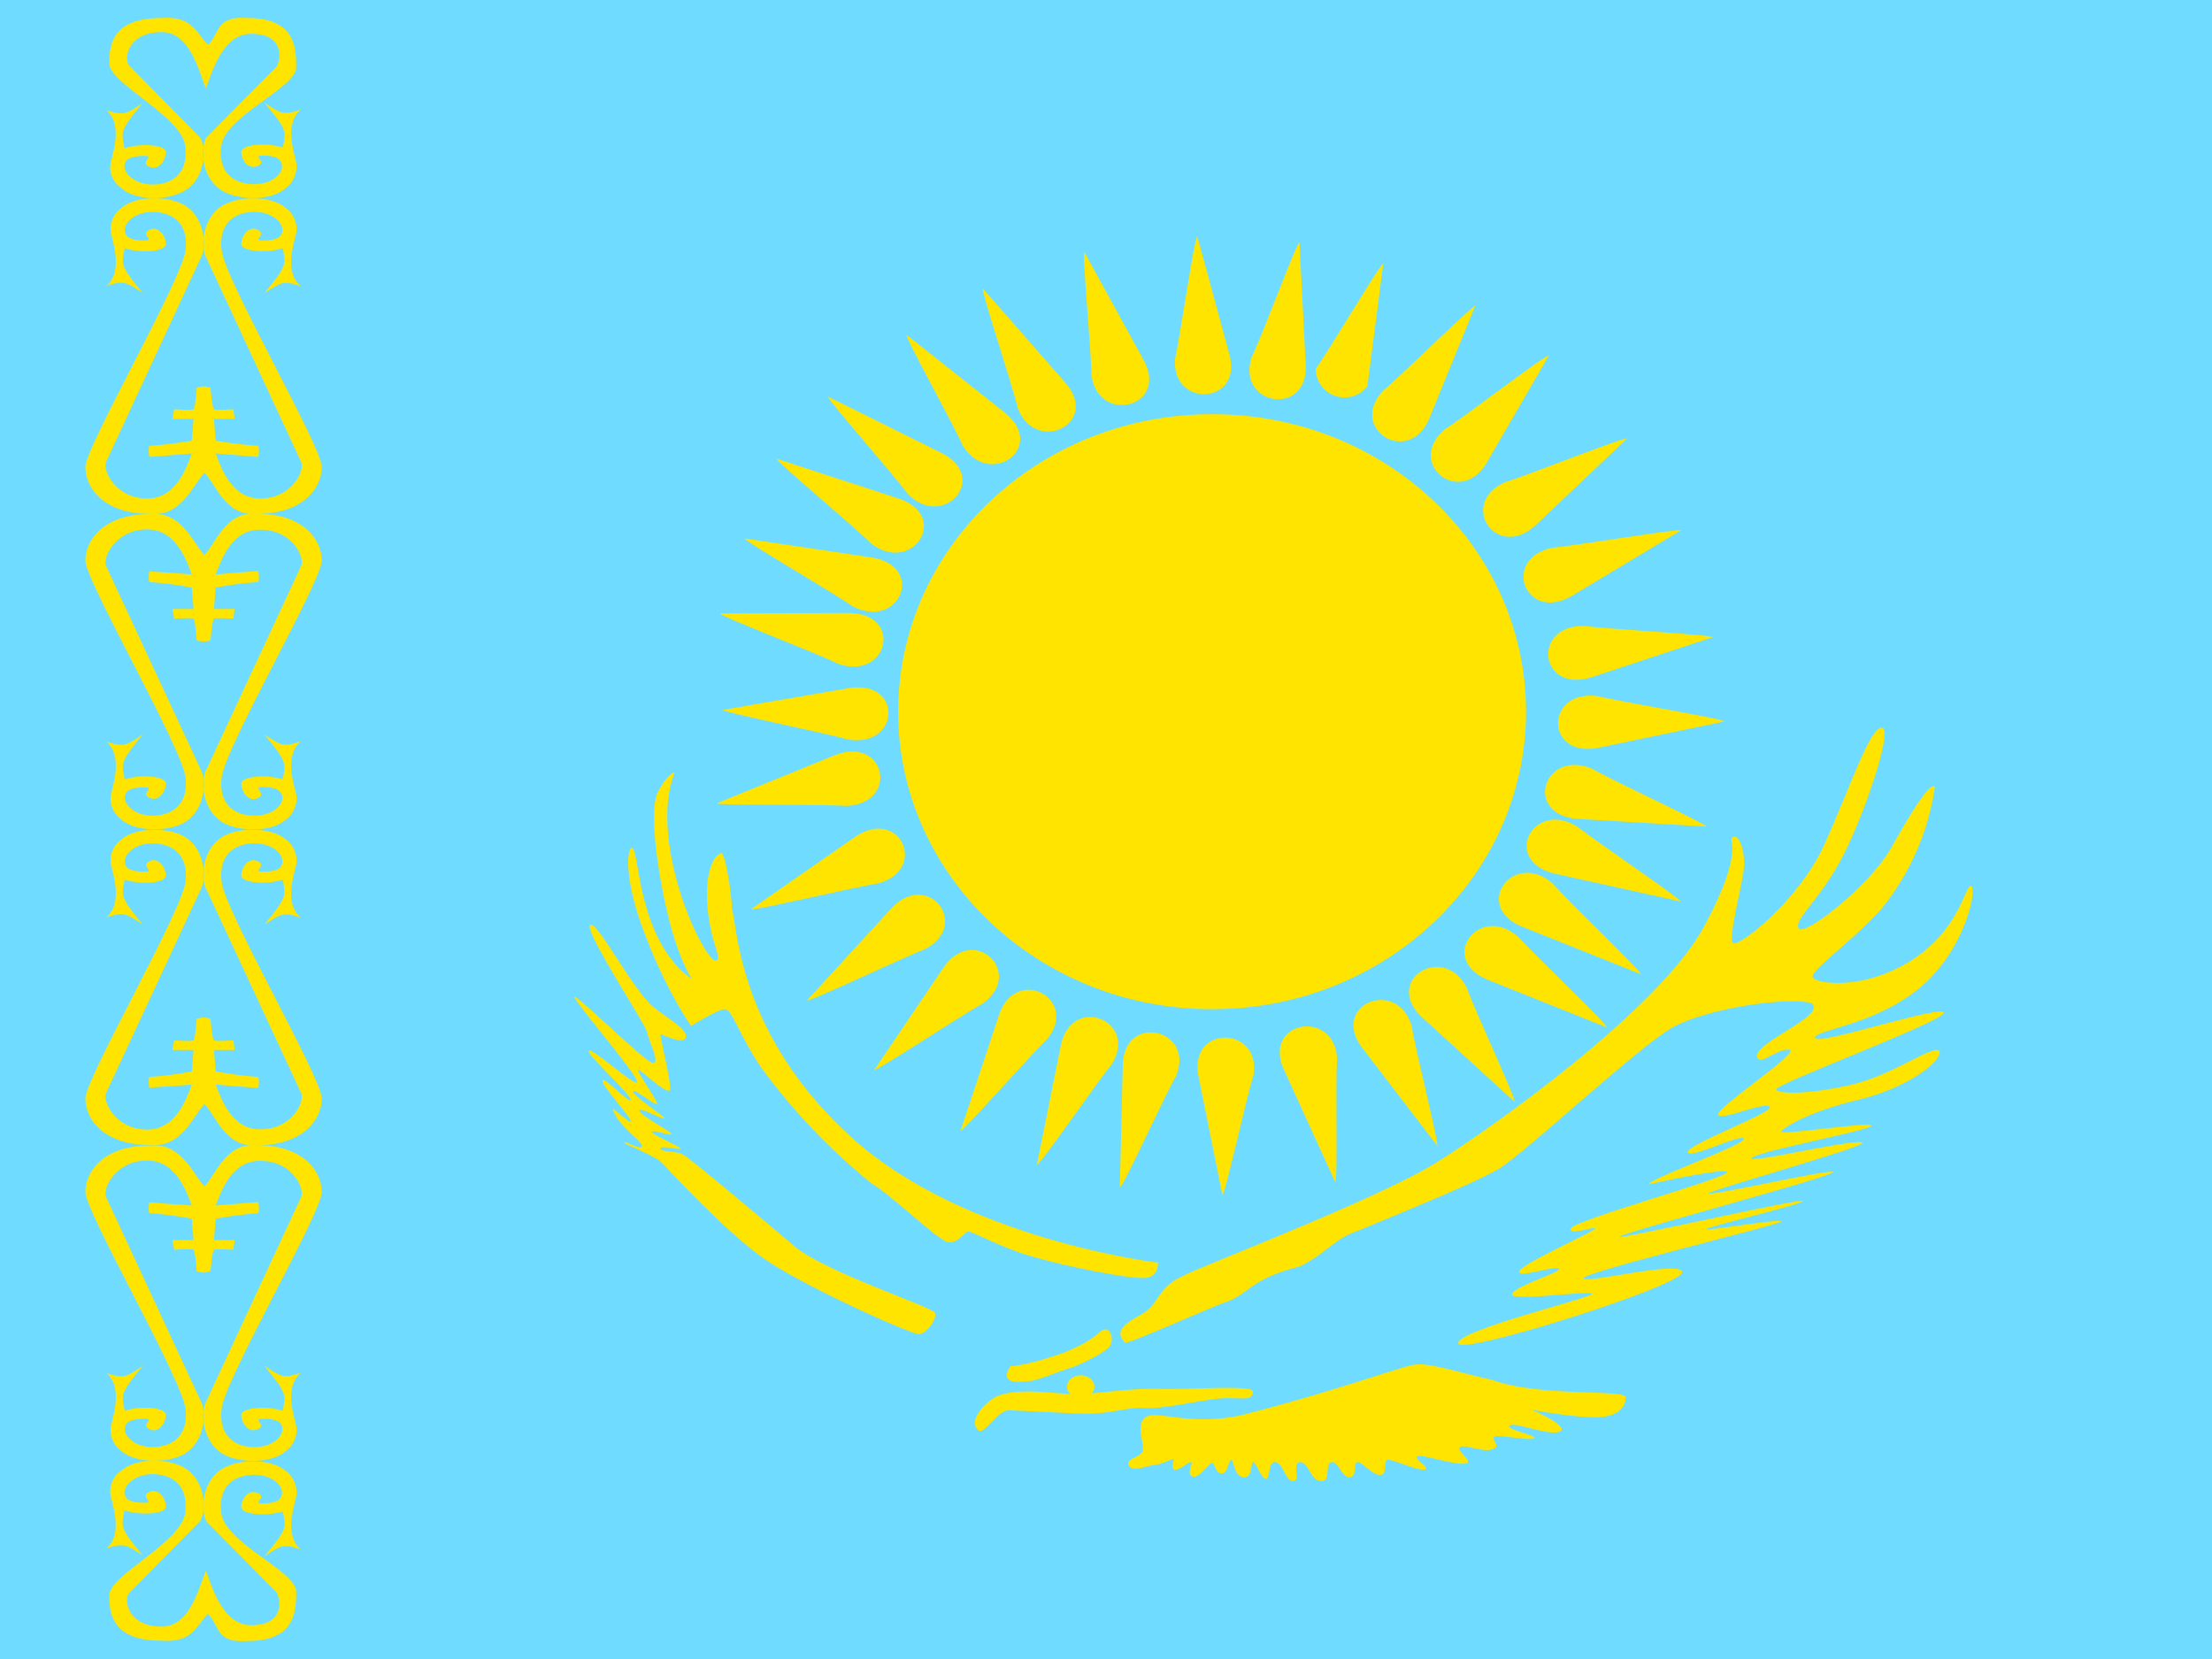
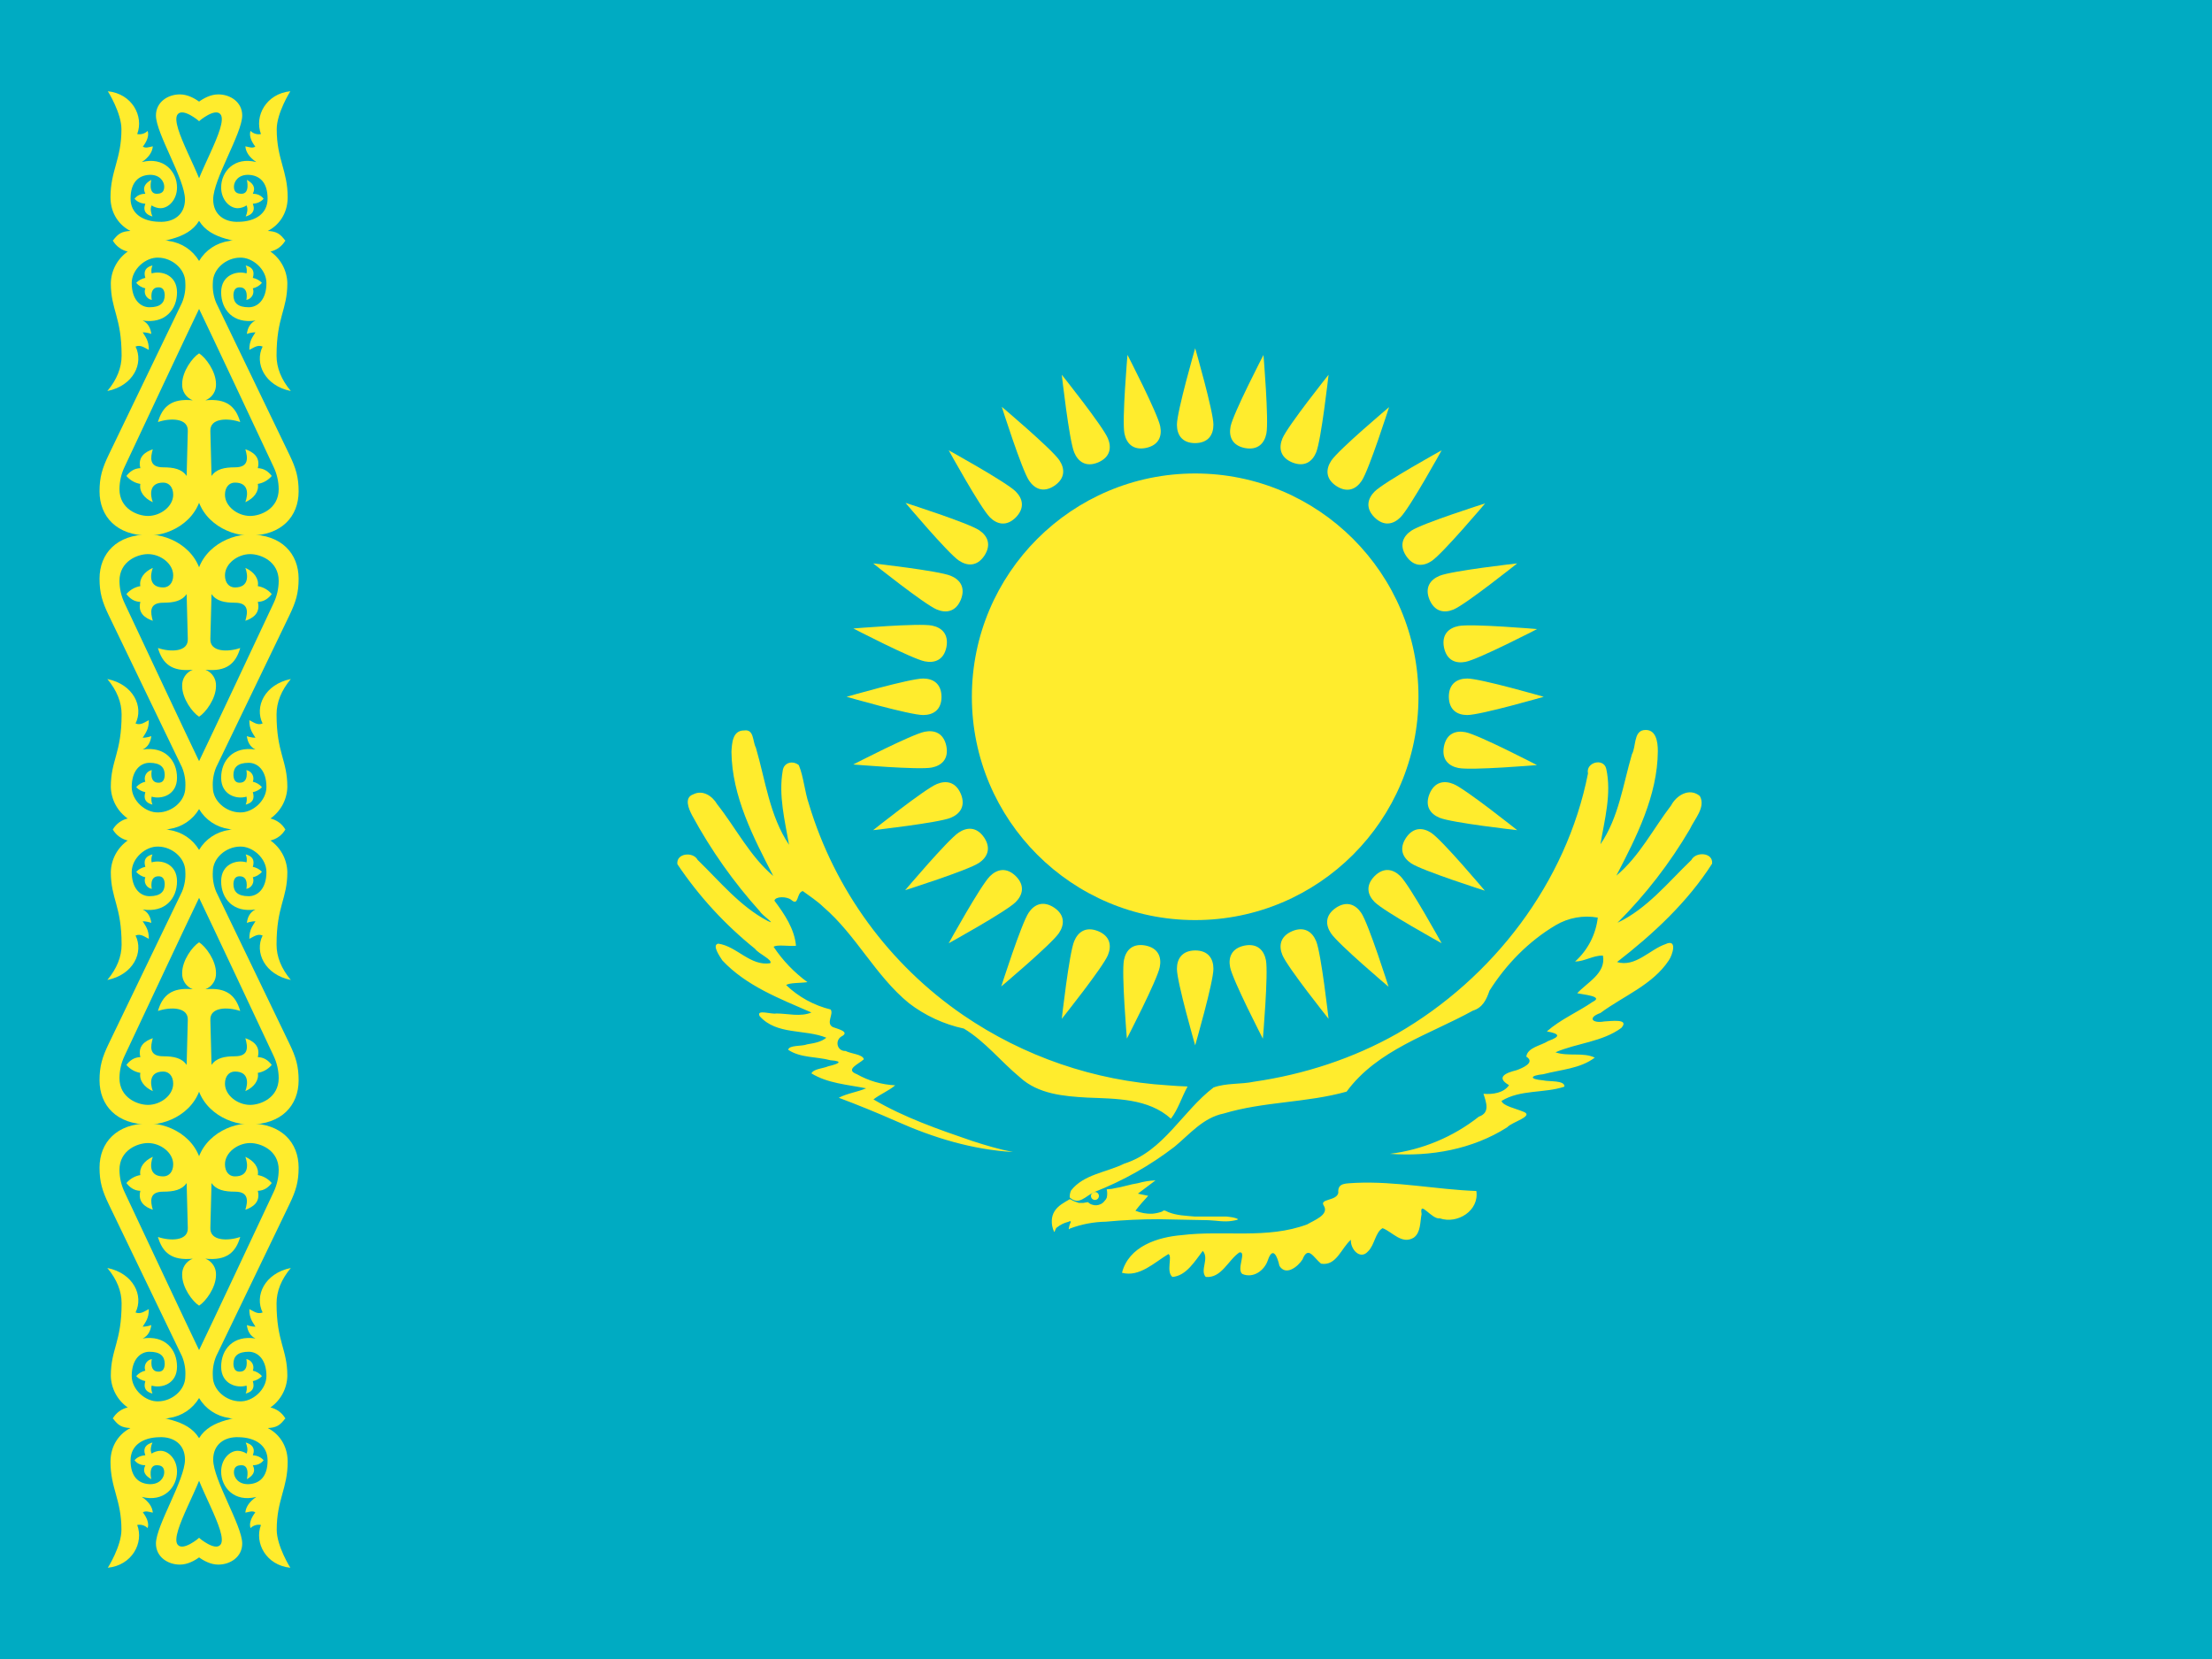
- <svg xmlns="http://www.w3.org/2000/svg" id="flag-icon-css-kz" viewBox="0 0 640 480">
-   <g fill-rule="evenodd">
-     <path fill="#6fdcff" d="M0 0h640v480H0z" />
-     <g fill="#ffe400">
-       <path d="M60.2 467c3.3 3.2 2.2 8.5 11.3 7.8 13.8 0 14.2-8.4 14.2-14.3S65 446.4 64 437.7c-1-8.7 4.8-11 9.6-11 4.7 0 8 2.7 8 5.1S79.4 435 76 435s1.5-1.7-1.4-3-4.8 2-4.8 4c0 2.2 7.2 2.8 12 1.3 1 4.7 1.4 5-5.3 13 4.8-3.1 5.2-3.8 10.5-2-5.3-4.6-1.3-13.8-1.2-16.1s-1-5.1-3-6.5c-3.9-3.5-12.2-3.7-17.2-1.4-7.3 3.2-7.7 12.8-5.8 16L80 460.7c1.4 2.4 2 9.2-6.6 9.5-9 .7-12.2-11.6-13.8-15.7-2.1 4.5-4.5 16.8-13.6 16.1-8.6-.3-10.2-7-8.8-9.5l20.7-21c2-3.2 1.6-12.8-5.7-16-5-2.3-13.3-2-17.1 1.4-2.2 1.4-3.4 4.1-3.2 6.5s4.1 11.5-1.1 16c5.2-1.7 5.7-1 10.5 2-6.7-7.9-6.2-8.2-5.3-13 4.8 1.6 12 1 12-1.1s-2-5.6-4.9-4.2c-2.8 1.4 2 3.1-1.4 3.1-3.3 0-5.7-.7-5.7-3s3.3-5.3 8.1-5.3 10.5 2.4 9.5 11.1-22 18.1-22 24c0 6 1.4 13.1 15.2 13.1 9 .7 10.1-4.6 13.4-7.8z" />
-       <path d="M59.1 343.3c3.3-3.2 6-12.6 15-12 13.8 0 19 7.7 19 13.6 0 5.9-28 54-29 62.7-1 8.7 4.8 11.1 9.5 11.1 4.8 0 8.1-2.7 8.1-5.2s-2.4-3-5.7-3 1.4 1.7-1.4 3-4.8-2-4.8-4.1c0-2.1 7.2-2.8 12-1.2.9-4.7 1.3-5-5.3-13 4.8 3 5.2 3.8 10.5 2-5.3 4.6-1.4 13.7-1.2 16s-1 5.2-3.1 6.6c-3.8 3.5-12.2 3.6-17.2 1.4-7.2-3.3-7.6-12.8-5.7-16L87 346.6c1.5-2.4-2.3-10.4-10.9-10.7-9-.7-12.1 8.8-13.7 12.9l12.3-1s.5 2 0 3.2a110 110 0 00-12.3 1.6l-.5 6.2h6l-.4 2.8s-5.1-.4-5.6 0c-.5.3-1 6.2-1 6.2s-1 .4-2 .4-2-.4-2-.4-.4-5.9-.9-6.2c-.5-.4-5.6 0-5.6 0l-.5-2.8H56l-.5-6.2s-6-1.2-12.3-1.6c-.4-1.2 0-3.1 0-3.1l12.3.9c-1.6-4.1-4.7-13.6-13.7-13-8.6.4-12.4 8.4-11 10.8L58 405.2c1.9 3.1 1.5 12.7-5.7 16-5 2.2-13.4 2-17.2-1.4-2.1-1.4-3.3-4.2-3.1-6.5s4-11.6-1.2-16c5.3 1.7 5.8 1 10.5-2.1-6.6 8-6.2 8.3-5.2 13 4.7-1.6 11.9-1 11.9 1.2 0 2-2 5.5-4.8 4.1-2.8-1.4 2-3-1.4-3-3.3 0-5.7.6-5.7 3s3.3 5.2 8 5.2 10.5-2.4 9.6-11c-1-8.7-29-57-29-62.8 0-6 5.2-13.5 19-13.5 9-.7 12.3 8.7 15.5 11.9z" />
-       <path d="M59.1 319.4c3.3 3.2 6 12.6 15 12 13.8 0 19-7.7 19-13.6 0-5.9-28-54-29-62.7-1-8.7 4.8-11.1 9.5-11.1 4.8 0 8.1 2.7 8.1 5.2s-2.4 3-5.7 3 1.4-1.6-1.4-3-4.8 2-4.8 4.1c0 2.1 7.2 2.8 12 1.2.9 4.7 1.3 5-5.3 13 4.8-3 5.2-3.8 10.5-2-5.3-4.6-1.4-13.7-1.2-16s-1-5.2-3.1-6.6c-3.8-3.4-12.2-3.6-17.2-1.4-7.2 3.3-7.6 12.8-5.7 16L87 316c1.5 2.4-2.3 10.4-10.9 10.7-9 .7-12.1-8.8-13.7-12.9l12.3 1s.5-2 0-3.2a110 110 0 01-12.3-1.6l-.5-6.2h6l-.4-2.8s-5.1.4-5.6 0c-.5-.3-1-6.2-1-6.2s-1-.4-2-.4-2 .4-2 .4-.4 5.9-.9 6.2c-.5.4-5.6 0-5.6 0l-.5 2.8H56l-.5 6.2s-6 1.2-12.3 1.6c-.4 1.2 0 3.1 0 3.1l12.3-.9c-1.6 4.1-4.7 13.6-13.7 13-8.6-.4-12.4-8.4-11-10.8L58 257.5c1.9-3.2 1.5-12.7-5.7-16-5-2.2-13.4-2-17.2 1.4-2.1 1.4-3.3 4.2-3.1 6.5s4 11.5-1.2 16c5.3-1.7 5.8-1 10.5 2.1-6.6-8-6.2-8.3-5.2-13 4.7 1.6 11.9 1 11.9-1.2 0-2-2-5.5-4.8-4.1-2.8 1.4 2 3-1.4 3-3.3 0-5.7-.6-5.7-3s3.3-5.2 8-5.2 10.5 2.4 9.6 11c-1 8.7-29 57-29 62.8 0 6 5.2 13.5 19 13.5 9 .7 12.3-8.7 15.5-11.9z" />
-       <path d="M59.1 160.6c3.3-3.2 6-12.6 15-12 13.8 0 19 7.7 19 13.6 0 5.9-28 54-29 62.8-1 8.6 4.8 11 9.5 11 4.8 0 8.1-2.7 8.1-5.1s-2.4-3.2-5.7-3.2 1.4 1.8-1.4 3.2-4.8-2.1-4.8-4.2c0-2 7.2-2.8 12-1.2.9-4.7 1.3-5-5.3-13 4.8 3.1 5.2 3.8 10.5 2-5.3 4.6-1.4 13.8-1.2 16s-1 5.2-3.1 6.6c-3.8 3.5-12.2 3.6-17.2 1.4-7.2-3.3-7.6-12.8-5.7-16L87 164c1.5-2.4-2.3-10.4-10.9-10.7-9-.7-12.1 8.8-13.7 12.9l12.3-1s.5 2 0 3.2c-6.4.4-12.3 1.6-12.3 1.6l-.5 6.2h6l-.4 2.8s-5.1-.3-5.6 0-1 6.3-1 6.3-1 .3-2 .3-2-.3-2-.3-.4-6-.9-6.3c-.5-.3-5.6 0-5.6 0l-.5-2.8H56l-.5-6.2s-6-1.2-12.3-1.6c-.4-1.2 0-3.1 0-3.1l12.3.9c-1.6-4.1-4.7-13.6-13.7-13-8.6.4-12.4 8.4-11 10.8L58 222.5c1.9 3.2 1.5 12.7-5.7 16-5 2.2-13.4 2-17.2-1.4-2.1-1.4-3.3-4.2-3.1-6.5s4-11.5-1.2-16c5.3 1.7 5.8 1 10.5-2.1-6.6 8-6.2 8.3-5.2 13 4.7-1.6 11.9-.9 11.9 1.2 0 2-2 5.5-4.8 4.1-2.8-1.3 2-3-1.4-3-3.3 0-5.7.6-5.7 3s3.3 5.2 8 5.2 10.5-2.4 9.6-11c-1-8.7-29-56.9-29-62.8 0-5.9 5.2-13.5 19-13.5 9-.7 12.3 8.7 15.5 12z" />
-       <path d="M59.1 136.7c3.3 3.2 6 12.7 15 12 13.8 0 19-7.7 19-13.6 0-5.9-28-54-29-62.7-1-8.7 4.8-11.1 9.5-11.1 4.8 0 8.1 2.8 8.1 5.2s-2.4 3.1-5.7 3.1 1.4-1.7-1.4-3.1-4.8 2-4.8 4.1c0 2.1 7.2 2.8 12 1.2.9 4.7 1.3 5-5.3 13 4.8-3 5.2-3.8 10.5-2-5.3-4.5-1.4-13.7-1.2-16s-1-5.2-3.1-6.6c-3.8-3.4-12.2-3.6-17.2-1.3-7.2 3.2-7.6 12.8-5.7 15.9L87 133.4c1.5 2.4-2.3 10.4-10.9 10.8-9 .6-12.1-8.8-13.7-13l12.3 1s.5-2 0-3.2a111.5 111.5 0 01-12.3-1.5l-.5-6.3h6l-.4-2.8s-5.1.4-5.6 0c-.5-.3-1-6.2-1-6.2s-1-.4-2-.4-2 .4-2 .4-.4 5.9-.9 6.2c-.5.4-5.6 0-5.6 0l-.5 2.8H56l-.5 6.3s-6 1.1-12.3 1.5c-.4 1.3 0 3.2 0 3.2l12.3-1c-1.6 4.2-4.7 13.6-13.7 13-8.6-.4-12.4-8.4-11-10.8L58 74.8c1.9-3.1 1.5-12.7-5.7-16-5-2.2-13.4-2-17.2 1.4-2.1 1.4-3.3 4.2-3.1 6.5s4 11.6-1.2 16c5.3-1.7 5.8-1 10.5 2.1-6.6-8-6.2-8.3-5.2-13 4.8 1.6 11.9 1 11.9-1.2 0-2-2-5.5-4.8-4.1-2.8 1.4 2 3.1-1.4 3.1-3.3 0-5.7-.7-5.7-3.1s3.3-5.2 8-5.2 10.6 2.4 9.6 11c-1 8.7-29 57-29 62.8 0 6 5.2 13.6 19 13.6 9 .7 12.3-8.8 15.5-12z" />
-       <path d="M60.2 13c3.3-3.2 2.2-8.5 11.3-7.8 13.8 0 14.2 8.4 14.2 14.3S65 33.6 64 42.3c-1 8.7 4.8 11 9.6 11 4.7 0 8-2.7 8-5.1S79.4 45 76 45s1.5 1.7-1.4 3-4.8-2-4.8-4c0-2.2 7.2-2.9 12-1.3 1-4.7 1.4-5-5.3-13 4.8 3.1 5.2 3.8 10.5 2-5.3 4.6-1.3 13.8-1.2 16.1s-1 5.1-3 6.5c-4 3.7-12.3 3.7-17.3 1.5-7.3-3.2-7.7-12.8-5.8-16L80 19.3c1.4-2.4 2-9.2-6.6-9.5-9-.7-12.2 11.6-13.8 15.7C57.5 21 55.1 8.6 46 9.3c-8.6.3-10.2 7-8.8 9.5l20.7 21c2 3.2 1.6 12.8-5.7 16-5 2.3-13.3 2.1-17.1-1.4-2.2-1.4-3.4-4.1-3.2-6.5s4.1-11.5-1.1-16c5.2 1.7 5.7 1 10.4-2-6.6 7.9-6.1 8.2-5.2 13 4.8-1.6 12-1 12 1.1s-2 5.6-4.9 4.2c-2.8-1.4 2-3.1-1.4-3.1-3.3 0-5.7.7-5.7 3s3.3 5.3 8.1 5.3 10.5-2.4 9.5-11.1-22-18.1-22-24c0-6 1.4-13.1 15.2-13.1 9-.7 10.1 4.6 13.4 7.8z" />
+ <svg xmlns="http://www.w3.org/2000/svg" xmlns:xlink="http://www.w3.org/1999/xlink" id="flag-icons-kz" viewBox="0 0 640 480">
+   <path fill="#00abc2" d="M0 0h640v480H0z" />
+   <g fill="#ffec2d">
+     <g transform="matrix(.48 0 0 .48 345.8 201.6)">
+       <circle r="134.6" />
+       <g id="kz-c">
+         <g id="kz-b">
+           <path id="kz-a" d="M0-152.9c8-.1 11-5.1 11-11.1 0-8-11-46.1-11-46.1S-11-172-11-164c0 6 3 11.1 11 11.1" />
+           <use xlink:href="#kz-a" width="100%" height="100%" transform="rotate(90)" />
+           <use xlink:href="#kz-a" width="100%" height="100%" transform="scale(-1)" />
+           <use xlink:href="#kz-a" width="100%" height="100%" transform="rotate(-90)" />
+         </g>
+         <use xlink:href="#kz-b" width="100%" height="100%" transform="rotate(22.5)" />
+         <use xlink:href="#kz-b" width="100%" height="100%" transform="rotate(45)" />
+         <use xlink:href="#kz-b" width="100%" height="100%" transform="rotate(67.5)" />
+       </g>
+       <use xlink:href="#kz-c" width="100%" height="100%" transform="rotate(11.3)" />
    </g>
-     <g fill="#ffe400" transform="translate(-194.7 8.3) scale(1.0673)">
-       <rect width="170.2" height="161.3" x="425.9" y="104.5" rx="85.1" ry="80.7" />
-       <path d="M507 56.4c-.8 0-4.6 26.8-6 32.8-1.4 13.5 18 13 14.8-.5L507 56.3zm6.8 259.8c.7 0 6.5-26.5 8.4-32.4 2.3-13.3-17.1-14-15-.4l6.6 32.8zM378.2 184.6c0 .7 27.9 6.3 34.1 8.1 14 2.3 15-16 .6-14l-34.7 6zm271.7 3.2c0-.7-28.2-5.3-34.5-6.9-14.1-1.7-14.2 16.6 0 14.1l34.5-7.2zM406.8 99.6c-.5.5 17.9 21.3 21.6 26.4 9.6 10 22.3-4 9.6-10.8l-31.2-15.5zm211.1 171c.5-.5-19.7-19.7-23.9-24.4-10.5-9.2-21.8 5.7-8.6 11.5l32.5 13zm-169-200c-.6.3 8 26.1 9.4 32.2 4.8 12.7 22.2 4.4 13.2-6.5L449 70.6zM572 303c.7-.3-6-26.6-6.9-32.7-3.9-13-21.8-6-13.7 5.6l20.7 27zm30.3-214.4c-.6-.5-22.8 16.6-28.2 20-10.7 9 3.8 21.2 11.2 9.3l17-29.3zm-183 193.7c.5.5 24-15 29.6-18.1 11.3-8.2-2.2-21.4-10.5-10l-19 28.1zm-35-144.1c-.3.6 24 14.7 29.3 18.4 12.5 6.5 19.8-10.5 5.5-13.2l-34.8-5.2zM638 236.6c.3-.6-23-16.3-28-20.3-12-7.4-20.5 9.1-6.4 12.7l34.4 7.6zM557.4 63.7c-.7-.2-14.6 23.4-18.3 28.5a7.8 7.8 0 0014 4.7l4.3-33.2zM463.5 308c.7.3 16.3-22.4 20.3-27.3 7.3-11.6-10.4-19-13.7-5.6l-6.6 32.9zM386 238.7c.3.6 28-6 34.5-7 13.6-3.8 6-20.6-6-12.8L386 238.7zM638.1 136c-.2-.6-28.3 4.1-34.8 4.7-14 2.9-7.5 20.2 5 13.2l29.8-17.9z" />
-       <path d="M534.6 58.1c-.7-.1-10.1 25.4-12.9 31-4.1 13 15 16.2 14.7 2.4L534.7 58zM486.1 314c.7.2 12-24.7 15.2-30.2 5-12.6-13.8-17-14.5-3.3L486 314zm-9.7-253.4c-.7.2 1.9 27.2 1.9 33.4 1.9 13.3 20.6 8.7 14.4-3.7l-16.3-29.7zm68 251.9c.7-.1 0-27.2.5-33.4-.9-13.5-20-10.1-14.6 2.7l14 30.7zM428.2 83c-.6.4 12.7 24.3 15.2 30 7.2 11.7 22.7.7 11.8-8.6l-27-21.4zM593 290.9c.6-.4-11-25.2-13-31-6.3-12.1-22.5-2.1-12.4 7.8l25.4 23.2zM393 116.6c-.4.6 21.1 18.4 25.6 23 11.1 8.4 21.4-7.2 7.8-12.1L393 116.6zm234.2 139.7c.4-.6-19.7-19.8-23.9-24.6-10.4-9.1-21.8 5.8-8.6 11.6l32.5 13zm-249.6-97.8c-.2.7 26.3 10.8 32.1 13.7 13.4 4.5 17.7-13.4 3.1-13.8l-35.2.1zM645 216.3c.3-.6-25.4-12.4-31-15.7-13-5.4-18.7 12.2-4.2 13.6l35.2 2.1zM376.7 210c.1.6 28.7.2 35.2.7 14.2-.7 10.8-18.8-2.8-13.9L376.7 210zm270.2-45c0-.7-28.6-2.2-35-3.1-14.3-.2-12.2 18.1 1.7 14l33.3-11zm-245.7 98.4c.4.6 26-11.6 32-13.9 12.4-6.5 1-21.4-8.9-11.3l-23.1 25.2zm222.3-152.3c-.4-.6-26.7 9.9-33 11.8-12.9 5.7-2.6 21.3 8 11.9l25-23.7zM442.8 298.8c.6.3 18.9-20.5 23.5-24.9 8.7-10.7-8-20-12.9-7l-10.6 31.9zM582.5 75c-.5-.4-20.3 19.1-25.2 23.2-9.4 10.1 6.6 20.5 12.4 7.9L582.4 75z" />
-       <g transform="matrix(2.1824 0 0 2.0629 -405 -272.6)">
-         <path d="M360.1 247.9c.7 2.5.8 16.5 14.9 30 14 13.4 38 16.4 38 16.4s.1 1.9-1.6 2c-1.7.2-9.9-1.5-14-2.8-4-1.2-7.6-3.4-8-3.3-.5.2-1.3 1.6-2.5 1.4s-7-6.2-9.6-7.8a80.6 80.6 0 01-13.7-15.3c-2.8-4.5-3.5-7.5-4.4-7.5s-4.2 2.2-4.2 2.2-3-4.5-5.6-11.7c-2.7-7.2-2.4-11.4-1.8-11.7.7-.3.7 5.3 2.7 10.4 2 5.2 4.8 6.8 4.8 6.8s-1.8-2.7-3.2-9.4-2-13.2-1-15.2 1.9-2.6 2-2.5c.2.2-1.7 3.1-.4 10.8s4.8 14.2 5.6 13.9c.8-.3-.5-1.9-1-6.4s.5-7.3 1.6-7.7c.5-.4 1.3 5 1.4 7.4zm-9.8 12.8c-2.7-2.5-6.9-11.2-7.8-10.8-1 .5 6.8 13 7 14 .2 1.2 1.9 4.6.6 4.1s-10.6-10.3-9.5-8.4 8.1 10.5 7.7 11-5.8-4.8-6-4.1c-.1.6 5.3 5.8 5.2 6.4s-3.5-3.3-3.5-2.5 3.5 4.7 3.5 5.3-3-2.8-2-1c.9 2 3.5 3.7 3.4 4.3s-2.2-.8-2.2-.5c0 .3 3.9 1.7 4.8 2.8 1 1.1 7.4 8.5 12.2 12.2s18.6 10.2 19.6 10.2c.9 0 2.3-2 2-2.8-.3-.8-13.8-5.4-17.5-8.8-3.8-3.4-13-11.6-13.8-12-.7-.5-2.8-.3-2.8-.8s2.7.3 2.5 0c-.1-.3-3.7-1.9-3.6-2.2.2-.3 2.5.6 2.5.3s-4.2-2.6-4-3.1c.1-.5 3.1 1.4 3.1 1 0-.2-4-3-3.9-3.5.1-.5 3.1 2.2 3 1.6s-2.4-4-2.4-4.4c0-.5 3.6 3.4 4 2.6.2-.7-1.3-7.2-1.2-7.3s2.7 1.4 3.1.5c.5-1-1.8-2.3-4-4.1zm46.1 49.2c-1.9.3-2.8-.4-1.7-2 1.5 0 5.5-1.3 6.9-1.9s2.9-1.4 4.1-2.5c1.2-1.3 2 .7 1.3 1.8-.5.7-2.8 2-4.5 2.7-2.5.8-4.7 2-6.1 1.9zm12.5-5.1c-1.3-1.4-.2-2.4 1.7-3.5 2.8-1.5 2-3.6 5.6-5.3 1.6-1 24-10 31.3-14.8s27.8-20.3 33.3-31c5.4-10.6 2.8-11.4 3.6-11.8.7-.5 1.5 1.5 1.4 3.9-.2 2.3-2 9.3-1.4 10s8.2-5.5 11.4-13 5.6-15.3 7.1-15.3c1.6 0-2.6 12.8-5.3 17.8-2.6 5-5.7 7.5-5 8.6.8 1 8.6-5.5 11.3-10.3 2.6-4.9 5.1-9.2 5.6-8.3a34 34 0 01-6.7 16.1c-4.2 4.8-9.2 8.3-8.4 9 .7.8 6.4 1.6 12.3-2.4 6-4.1 6.6-10 7.3-9.7.8.3-.7 8.4-6.4 13.4s-13.2 5.5-13 6.6c.4 1 16.3-4.6 16-3.3-.3 1.2-20.6 9.2-20.8 10 0 .6 3.5.8 9-.5 5.4-1.2 10.6-5.5 11.3-4.5.2 1.4-3.9 4.8-10.1 6.4-6.3 1.6-9.4 3.7-9.6 4.2-.1.5 11.2-1.4 11.2-.8s-14.8 3.5-14.9 4.3c-.2.7 14-2.9 13.8-2-.4.7-19.3 6.3-19.1 6.6.1.4 15.8-3.4 15.5-2.8-.4.7-26.4 8-26.6 8.5-.2.4 23-5.2 22.8-4.7s-12 3.4-12 3.7c0 .3 9.5-1.5 9.3-1-.1.4-24 6.5-24.5 7.4-.5 1 12.4-2.5 12.2-.7s-27.7 11-27.8 9.3c-.2-1.7 16.7-6 16.6-6.5-.2-.5-9.7 1-9.9.1-.1-1 6.3-3 5.8-3.4-.5-.5-5.3 1.4-4.9.3.5-1.1 9.6-5.3 9.4-5.6-.1-.3-3.3 1-3 0 .4-1.1 19.7-6.7 19.4-7.4-.3-.6-8.9 1.4-9.7 1.6-.3-.6 12-5.2 11.8-6-.4-.7-6.6 2.7-7 1.8-.2-1 10.9-5.3 10.2-6s-5.7 1.8-6.4 1.1 10.5-8.4 8.8-8.6c-1.7-.1-3.8 2.4-4 .8.2-2 8.7-5.3 6.8-6.9-3-.9-13.1.7-17.3 3.2s-18.2 16.4-21.6 18.6c-3.4 2.1-15 7-17.2 8-3.4 1.2-4 3-7.5 4.8-6.3 1.7-6.2 3.6-9.2 4.7-1.1.3-12.4 5.7-12.5 5.3zm-15.8 7c-1.9 1-3.6 3.4-2.5 4.4.6 1.2 2.5-2.7 4-2.5l8 .4c4.3.3 6.4-.9 8.8-.7s7.7-1.3 10.2-1.3 3 .3 3.2-.8c.3-1-7.8-.3-11.4-.4-3.6-.2-8.1.7-10.8.7-2.5-.1-6.8-.9-9.5.2z" />
-         <rect width="3.4" height="3" x="401.7" y="309.1" rx="1.7" ry="1.5" />
-         <path d="M445 307.7c1.7-.3 6.3 1.3 9.5 2 5.8 2.3 16.6 1.2 16.6 2.3s-.7 2.4-3.2 2.6-8.8-1-8.6-1 5 2.3 3.6 2.9-5.5-1.3-6.2-.8 3.8 1.4 3 1.7c-.6.3-3.7-.4-4.7-.3-1 .2.8 1.3-.4 1.7-1.2.5-3.2-.6-4-.3-.9.3 1.8 2 .6 2.2-1.2.2-4-.8-5.6-1-1.6 0 1.5 1.6.5 1.8-1 .1-3.8-1.3-4.5-1.3s0 2-1 2-2.2-1.7-2.8-1.7 0 2-1 2-1.4-2.1-2.2-2c-1 .2 0 2.7-1.4 2.5-1.3-.1-1.5-2.6-2.6-2.5-1 .2.2 2.5-.8 2.5s-1.2-2.3-2.2-2.5c-1-.1-.6 2.2-1.2 2.2s-1.2-2.2-1.6-2.2c-.3 0 0 2.2-1.2 2s-1.2-2.4-1.5-2.3c-.4.2-.4 1.8-1.2 1.8s-.9-1.6-1.2-1.4c-.4.1-1.6 2.1-2.4 1.8-.9-.3.2-1.9-.2-1.9s-1.4 1.1-2 1 0-1.4-.2-1.4-1.7.8-2.4.8-2.6 1-3.1.1c-.5-1 1.3-1 1.7-1.9.3-.9-1-3.6.4-4.5 1.3-1 5.6 1.3 12-.3 11.6-3.1 20.6-6.7 21.5-6.6z" />
+     <g transform="translate(-172.8)scale(.48)">
+       <path d="M1075.8 655c-3.5 6.3-5.6 13.6-10 19.3-13.6-12.3-33.2-12-50.4-12.7-14.2-.8-29.6-2.1-40.6-12.2-11.5-9.5-21-21.7-33.8-29.4a83 83 0 0 1-33.1-15.3c-20.2-16.5-31.8-41-51.6-58-3.7-3.6-8.2-6.5-12.4-9.6-4 1-2.2 9.6-7.1 5.2-2.7-2-9.4-2.1-10 .6 6 8 12.1 17 13 27.2-4.2.4-11.5-.9-13.5.6a84 84 0 0 0 20.4 21.3c-3.8.6-11.3.3-12.8 1.8a59 59 0 0 0 26.8 14.7c2 2.8-3.1 8.2 1.3 10.6 2.5 1 10.9 2.8 5.1 5.7-4 2.6-2.5 8.9 2.6 8.7 3.2 1.7 10.4 2 11 5-2.9 2.8-11.7 6.2-4.2 9a52 52 0 0 0 23.1 6.7c-4 3.4-9 5.3-13.1 8.5 18.5 10.9 39 18 59.4 25 8 2.6 16.3 5.1 24.7 6.7-24.4-1.4-48-8.6-70.2-18.5q-17.2-7.6-34.8-14.2c5.1-2.7 11.1-3.4 16.5-5.7-11.2-2.2-23.3-3-33-9 1.4-2.8 7-2.9 10.2-4.3 6-1.4 9.6-3 1.3-3.6-8.4-2.3-18-1.3-25.5-6.3.5-3 8.3-2 11.4-3.3 4-.7 8.4-1.3 11.6-4-13-5.3-30-1.5-40.2-13-2.3-4.4 7.3-.9 10-1.6 7 0 14.5 2.2 21.2-.6-19-8.3-39.3-16-53.7-31.4-1.6-2.5-6.4-9.3-2.5-10.1 11.2 1.5 19.3 13.7 31.4 11.8 1.6-2.1-7-5.6-9.2-8.7a229 229 0 0 1-46.8-51c-.8-6.7 9.5-7.7 12.2-2.6 13.4 13 25.5 28 42.2 36.8 6 2.9-3.4-3.4-4.6-5.7a299 299 0 0 1-40.9-57.9c-2-3.8-5.1-10.7.7-12.7 5.7-2.9 11.5 1 14.4 6 11.3 14.3 19.7 31.3 33.8 43.2-12-23.3-24.9-48-25.2-74.8.3-5.2.6-13 7.7-12.9 6-.9 5 6.7 7 10.3 5.8 19.8 8.3 41.2 20 58.6-2.5-14.6-6.4-29.7-3.8-44.6.6-5 6-6.4 9.7-3.4 2.9 7 3.5 15.9 6.1 23.5a237 237 0 0 0 93 127.2 245 245 0 0 0 123.3 42.3q6 .5 11.9.7m136.4 91.1c-7.2 4.4-12.8-3.4-18.8-5.7-4.4 2.4-4.8 10.2-8.8 14-4.8 5.5-10.8-1.6-10.3-7-5.8 4.9-8.7 16-18 14.4-4.5-3.6-7.8-11.2-11.2-2.5-2.7 4.2-10 10.2-13.9 3.8-1.2-5.6-4-12.2-7-3.3-2.2 6.4-9 11-15.4 8.2-3.6-2.9 2.8-13.7-1.7-13-6.8 4.6-10.8 15.7-20.3 14.8-3.7-4 2.3-11.1-1.8-15.7-4.7 6.1-10 15.1-18.3 15.7-4-3.2.2-12.5-2.4-13.8-8.4 5-17.4 14.1-28 11.3 4.1-16 21.5-21.5 36-22.7 25.1-3.1 51.5 2.6 75.7-6.5 3.9-2.4 13.3-5.7 10-11.2-3-4.4 7.7-2.7 8.7-7.8-.6-6.4 5-5.5 10.4-6 24.4-1.1 48.5 4 72.8 4.9 1.8 11.8-11.3 20.1-22 16.5-5 .8-12.5-11.6-11-2.6-1 4.8-.4 11-4.7 14.2m-207.4-24.2c5.6 5.1 9.6-1 14.9-3.3a197 197 0 0 0 48.3-27.3c9.2-7.6 17.2-17.5 29.6-20 24.2-7.3 49.9-6.4 74.1-13.2 18.5-25.2 49.8-34.3 76.1-48.8 5.9-1.8 8.2-6.7 10-12 10-15.9 23.7-29.9 39.9-39.5a37 37 0 0 1 25.4-4.6 42 42 0 0 1-13.7 26.5c5.9-.1 11-3.8 16.8-3.6 2 10.6-9.4 16.1-15.5 22.7 3.4.8 16.4 1.8 9.3 5.2-9 6.2-19.3 10.5-27.6 17.8 7.7 1.4 8.6 3 .8 5.8-4.3 2.8-12.4 3.8-13.2 9.4 5.8 3.6-2.6 7-5.9 8.2-6.2 1.5-12.8 4.2-4.5 9-3.1 4.7-9.9 5.7-15.4 5.2 1.7 5.4 4.1 11.4-2.8 13.8a108 108 0 0 1-53.6 22.4c24.5 1.8 49.8-2.7 70.7-16 2.8-3.3 17.3-6.9 9.2-9.6-3.8-1.6-12-3.4-12.6-6.3 11.4-7 25.7-4.5 37.9-8.6.3-4-9.3-2.9-12.9-3.8-8.5-.7-8-2.9.2-3.7 10.4-2.8 22.2-3.3 31-10-7.1-3.4-16.1-.5-23.7-3.2 12.9-5.6 28.1-6.2 39.7-14.7 5.3-5.9-6.8-4-10.3-3.9-7.1 1.3-10.4-2.2-2.3-5.1 13.9-10.3 31.4-16.9 41.2-31.7 2.3-3.3 5.4-13.3-2-9.8-9.6 3.3-18.1 14.1-29.2 10.8 21.8-16.9 42.4-36 57.3-59.3.8-6.8-9.8-7.5-12.5-2.2-14 13.4-26.6 29.3-44.5 37.8a281 281 0 0 0 43.6-56.4c2.7-6 9.8-13.3 6-20-6.3-5.2-14.1-.4-17.3 5.7-10.9 14.2-19.1 30.7-33 42.3 12.1-23.3 24.8-48.2 25-75 0-5.6-1-13.8-8.6-12.7-6 1-4.5 10-7 14.5-5.4 18.4-8 38.3-19 54.3 2.5-14.9 6.8-30.5 3.5-45.5-1.6-6.8-12.5-3.9-11 2.8-13 65.9-57.3 123.5-115 156.8-26.5 15-56 24.6-86.2 29-8 1.7-16.8.7-24.5 3.5-18.8 14.3-30.1 38.4-53.8 45.9-10.7 5.3-24.5 6.4-32.1 16.2a9 9 0 0 0-.8 4.2m51.7-10.3q-5.4.2-10.6 1.7c-4.7.7-9.2 2.3-13.8 3l-1.9.4-3.1.3a11 11 0 0 1 0 5.1 6 6 0 0 1-1.4 2q-.9 1.2-2.2 1.8a7 7 0 0 1-2.6.7q-1.3.1-2.7-.4-1.3-.4-2.5-1.5l-2.8.5h-2.6l-2.8-1-2.6-1.3c-3.4 2-7.2 3.9-9.3 7.4a11 11 0 0 0-1.6 5.3q-.2 3.6 1.4 7c.4.6.7-2.3 1.8-2.7q3-2.4 6.7-3.3c2-1 1.7 0 .9 1.6-.2.9-1.3 4 .2 2.4a65 65 0 0 1 21.6-4.1q15.9-1.5 31.8-1.5l30 .6c4.8.2 9.6 1.2 14.3.4 1.1-.3 2.9-.3 3.6-1-2.2-1.2-4.7-1.3-7-1.6h-19.1c-5.3-.5-10.8-.6-15.8-2.6-1.4-.5-2.6-1.8-3.9-.4a24 24 0 0 1-5.9 1.3q-5.3.2-10.2-1.8 3.6-4.7 7.7-9l-6.2-1.3z" />
+       <circle cx="1020" cy="720.9" r="2.4" />
+       <circle cx="1019.8" cy="720.5" r="1" stroke="#ffec2d" stroke-width=".4" />
+     </g>
+     <g transform="scale(.48)">
+       <g id="kz-f">
+         <g id="kz-e">
+           <path d="M120 73s-9.6-8.2-12.9-4.1c-5.2 6.5 16.2 39 16.2 50.4 0 18.8-12.6 23.9-28 26.5-10.4 1.8-27.3-.7-27.3-.7 3.2-4.3 5.3-5.6 10.6-5.9-6-3-12-9.8-12-20.3 0-16.1 6.6-22.8 6.6-41C73.2 68 65 55 65 55c14.6 1.5 21.8 15 17.7 25.8a7 7 0 0 0 6.3-1.9c1 3-.6 6.5-2.9 9.5 1.8 1 3.2.4 6-.2-.2 3-2 6.4-6.6 9.5 13.2-3.4 21.2 5.7 21.2 15.3 0 7.3-5 12.5-10 12.5-1.6 0-4-.7-5.3-1.7-1 2-.4 4.7.5 6.7-3.6-1-6-3.2-4.3-7.7q-4.2-.3-6.5-3 2.3-3 6.5-3c-2-4.2.3-6.5 3.6-8.4 0 0-2.1 8.4 3.2 8.4 2.4 0 4.6-.7 4.6-4.3 0-3.1-2.7-7.4-9-7.1s-11.3 4.3-11.3 14.3c0 9.2 7.5 13.8 17.3 14 8.8.4 15.5-4.4 15.5-13.5C111.5 108 94 80.4 94 69.6c0-8.1 7.2-12.7 14.4-12.7 9.2 0 17 9.2 17 9.2l-5.4 6.8z" />
+           <path id="kz-d" d="M122 292.1c0 20.3-18.2 30.7-32.5 30.7-19.2 0-29.5-11.5-29.5-26.6 0-8.5 1.6-13.9 5.5-22l44.2-91.7a27 27 0 0 0 2-12.2c0-8.2-8-14.9-16.3-15-7.6-.3-16 7-16 15.3 0 10.1 5.3 14.6 10.7 14.6 6.6 0 9.2-2.7 9.2-7.4q-.2-4.7-3.8-4.6c-5.7 0-4 7.6-4 7.6a5.2 5.2 0 0 1-3.9-7 10 10 0 0 1-5.5-3.3q2.2-2.3 5.5-3c-1.3-4.4.5-6.5 4.3-7.5a8 8 0 0 0-.5 4.8c6-1.8 15.3 1 15.3 11.4s-7.2 19.1-20.7 17c3.2 1.5 4.8 4.6 5.2 8.1-2.5-1-5.2-1-5.2-1 1.6 2.7 3.8 5 3.7 10.6-2.5-1.2-4.9-3.3-8-2 5 10-1.2 23.6-17 26.8q8.6-10.3 8.6-21.3c0-23.5-6.5-27.4-6.5-43.8a24 24 0 0 1 10.5-19.2v.3A14 14 0 0 1 68 145a62 62 0 0 1 34 .3 25 25 0 0 1 18 12 36 36 0 0 1 0 28.9c-6.3 13-35.7 75.6-44.9 95.2q-3 6.3-3.1 13.4c0 12 11 16.2 17.2 16.2 7.5 0 15.2-5.7 15.2-12.8 0-4.5-2.5-7.3-6-7.3-8.5 0-8 7.2-6.3 11.8-5.3-2.4-8.3-6.6-7.5-11a14 14 0 0 1-8.4-4.8c2-2.6 4.6-4.6 8.4-4.7-1.7-6.9 3-9.8 7.5-11.4-1.4 5-2.4 10.9 6.3 10.9 6.3 0 11.2 1 14.1 5.2l.7-27c.4-8.1-10.8-8-18-5.5 2.7-9.3 8.2-14.4 21-13.1a10 10 0 0 1-6.4-9.8c0-7.6 6.2-16 10.2-18.5l2 79z" />
+           <use xlink:href="#kz-d" width="100%" height="100%" transform="matrix(1 0 0 -1 0 645)" />
+         </g>
+         <use xlink:href="#kz-e" width="100%" height="100%" transform="matrix(-1 0 0 1 240 0)" />
      </g>
+       <use xlink:href="#kz-f" width="100%" height="100%" transform="matrix(1 0 0 -1 0 1000)" />
    </g>
  </g>
</svg>
